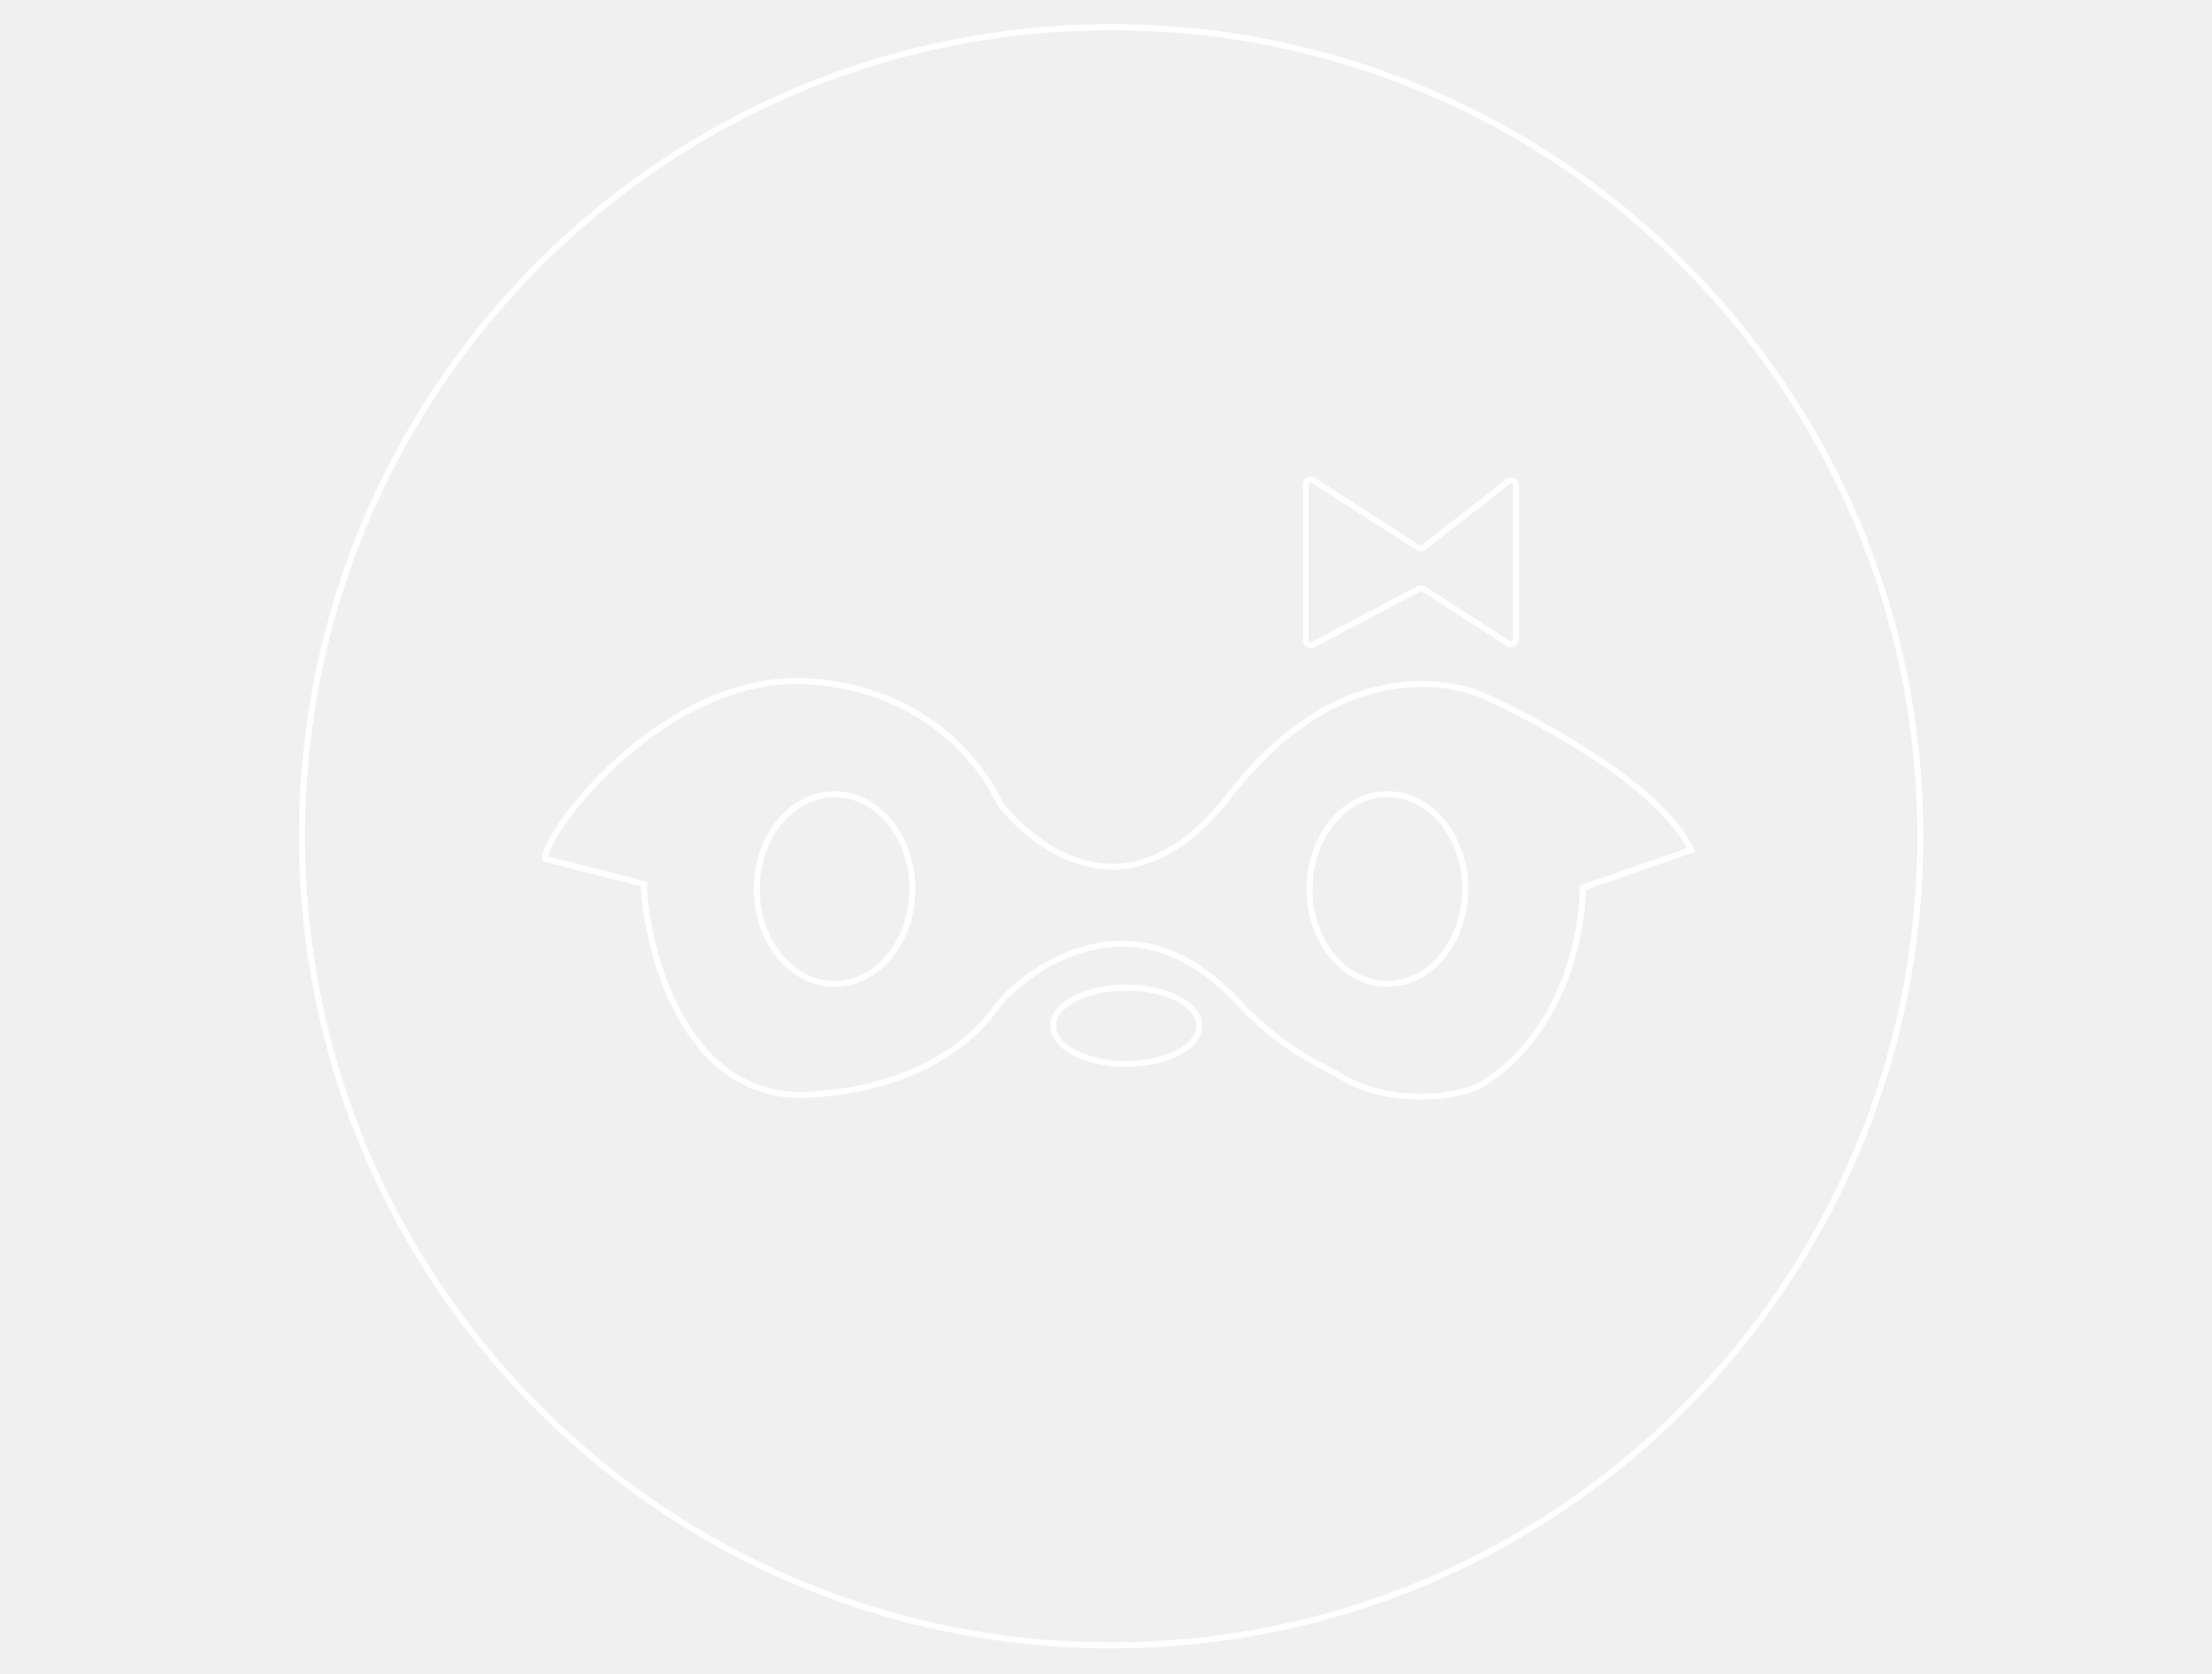
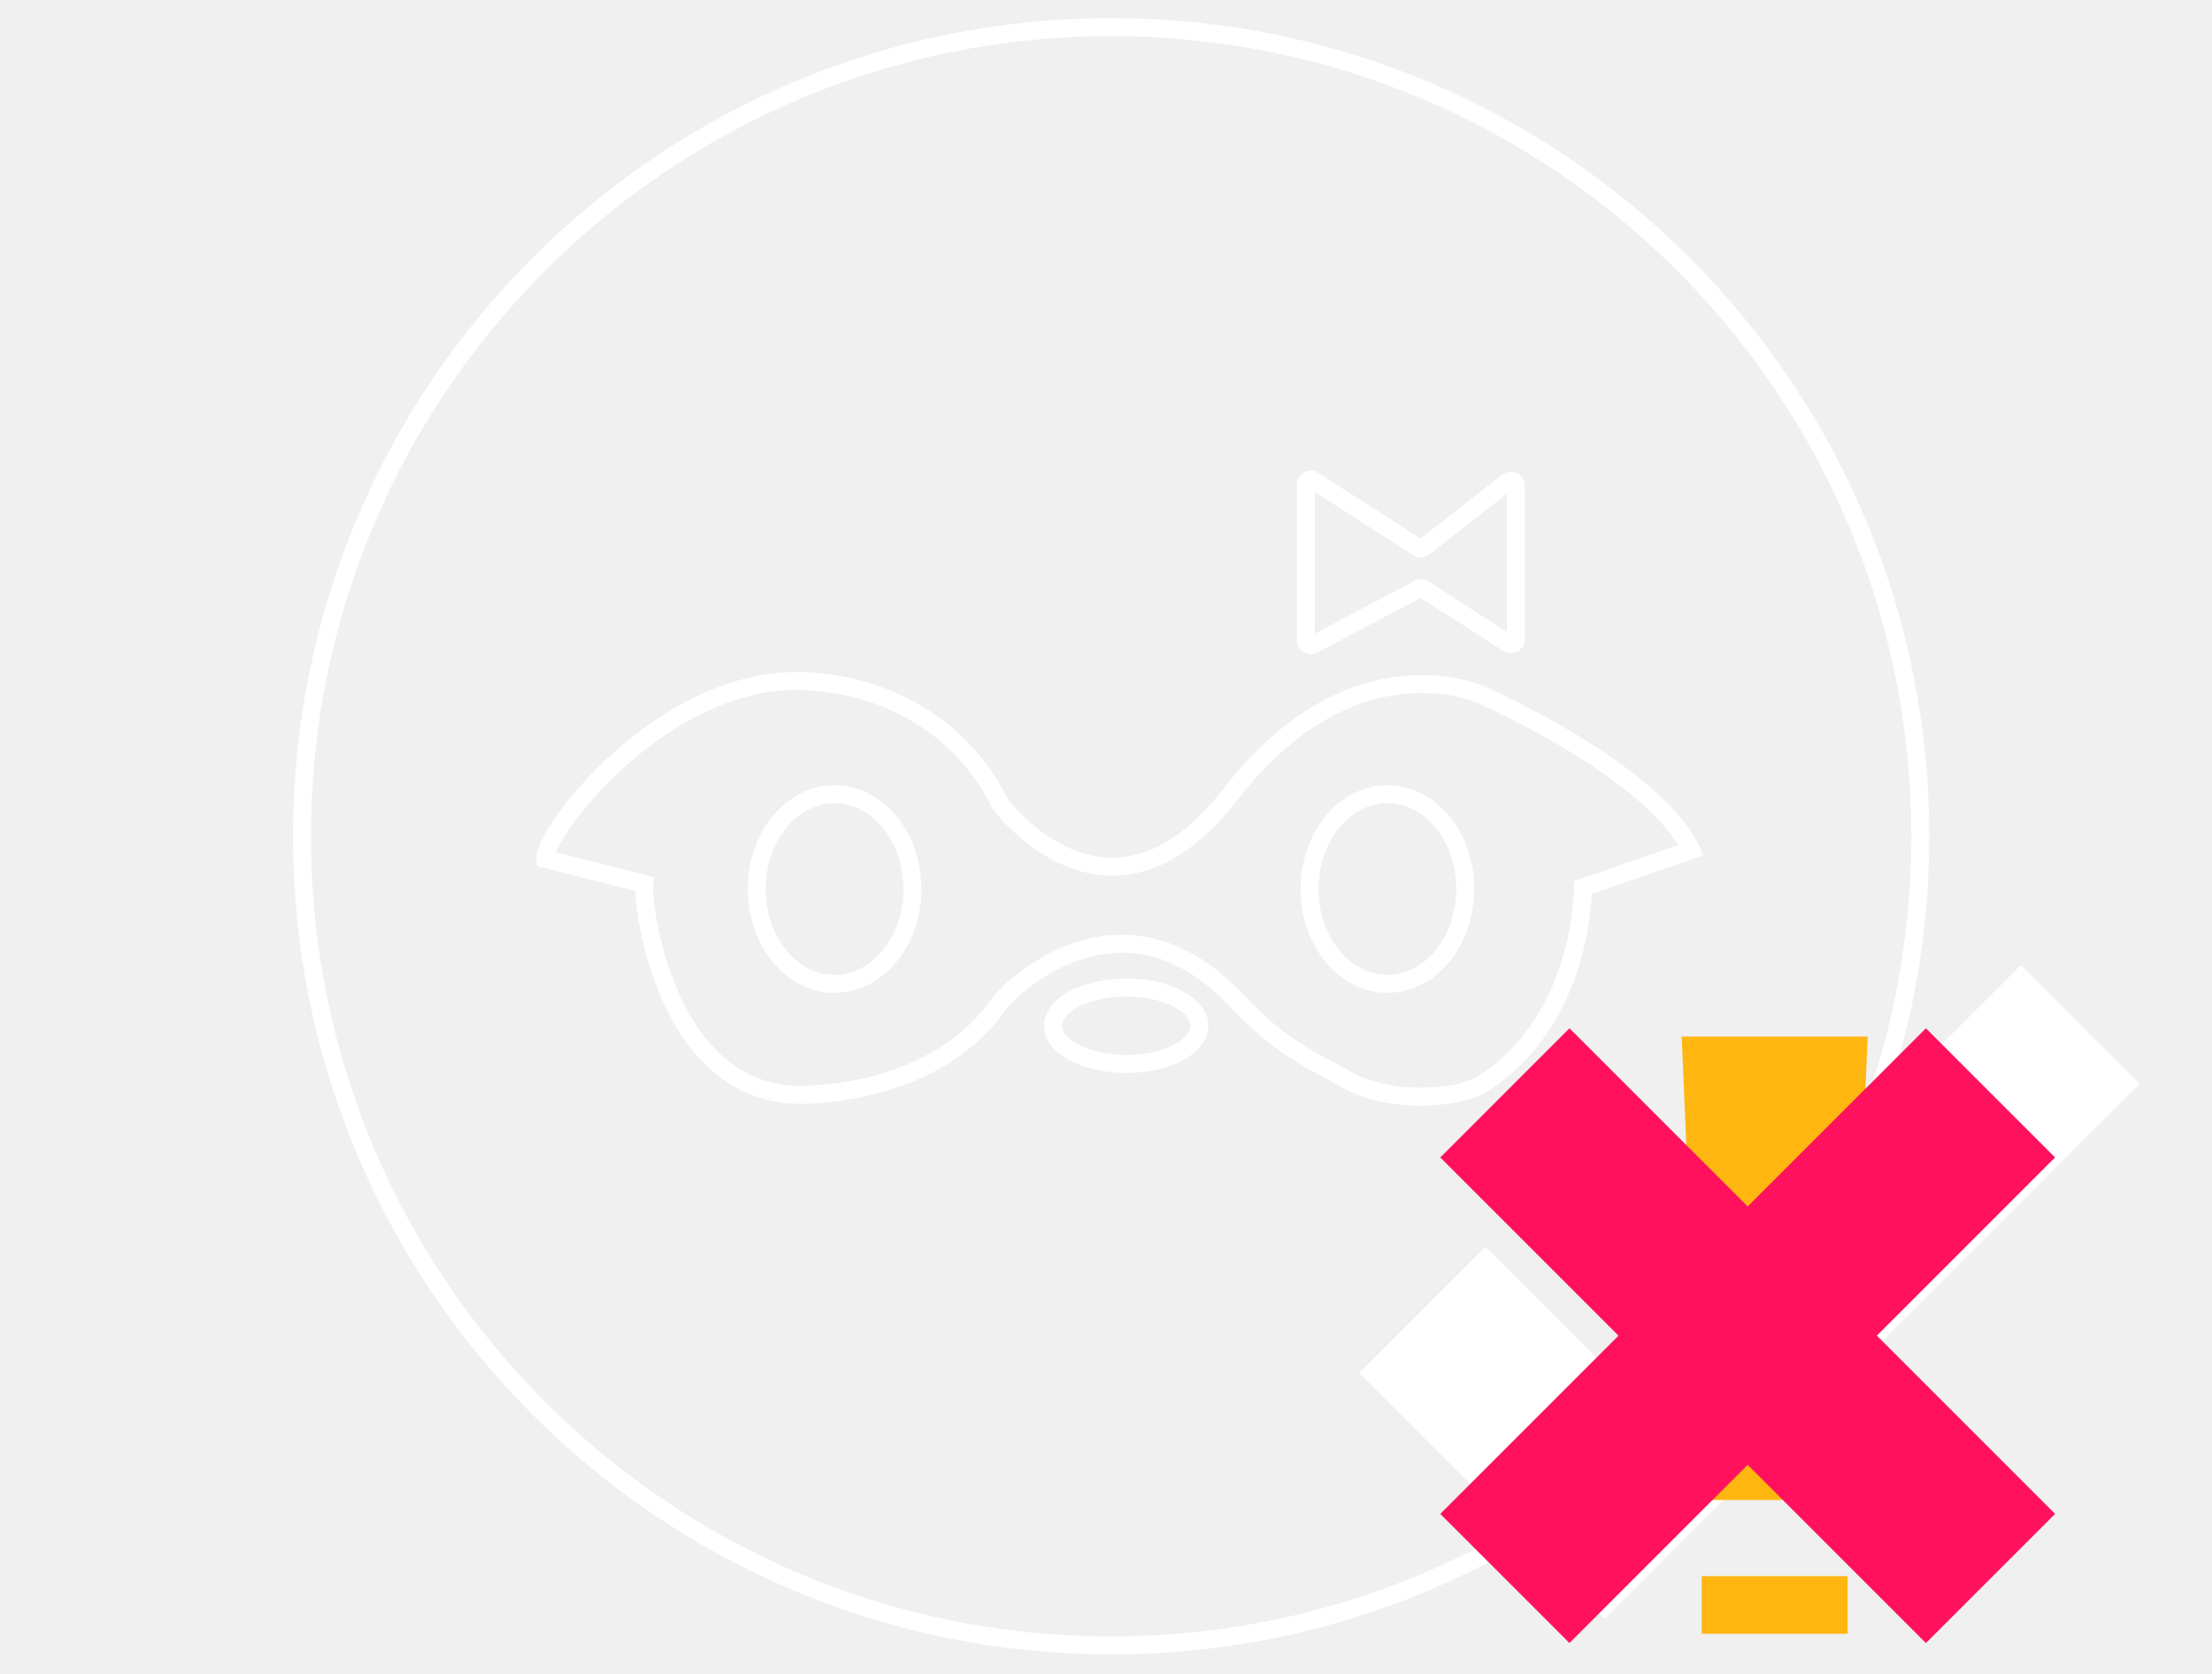
- <svg xmlns="http://www.w3.org/2000/svg" width="370" height="280" viewBox="0 0 370 280">
-   <style>
-     .indicator * {
-       display: none;
-     }
-   </style>
-   <g fill="none" stroke="#fff" stroke-witdh="2">
+ <svg xmlns="http://www.w3.org/2000/svg" class="logo" viewBox="0 0 370 280">
+   <g fill="none" stroke="#fff" stroke-width="3">
    <circle r="135.35" cy="139.885" cx="185.861" />
    <path d="M264.77 148.466s.27 21.683-16.459 32.647c-4.52 2.95-16.133 3.438-22.982-.488-4.927-2.815-10.8-5.035-18.272-13.047-15.376-16.486-30.21-8.121-36.599-2.978a22.956 22.956 0 0 0-4.169 4.385c-2.652 3.628-11.369 13.048-30.86 14.13-24.227 1.354-28.098-32.267-27.665-35.244l-16.54-4.196c-.568-4.034 19.95-31.374 44.206-29.696 24.173 1.678 31.78 20.384 31.78 20.384s18.19 24.85 38.602-1.49c20.383-26.338 41.714-16.755 41.714-16.755s28.83 12.56 35.354 26.068z" />
    <ellipse cx="139.598" cy="148.71" rx="13.021" ry="15.863" />
    <ellipse cx="232.069" cy="148.71" rx="13.021" ry="15.863" />
    <ellipse cx="188.379" cy="171.584" rx="12.236" ry="6.389" />
    <path d="M218.426 81.035v26.068c0 .623.677 1.029 1.218.731l17.65-9.339c.27-.135.596-.135.84.027l14.157 9.123c.541.352 1.272-.054 1.272-.704V81.224c0-.704-.785-1.082-1.353-.65l-14.05 10.991c-.27.217-.677.244-.947.054l-17.514-11.26a.81.81 0 0 0-1.273.676z" />
  </g>
  <g class="indicator">
-     <path class="ok" d="M227.344 229.672l21.13-21.129 21.227 21.226 68.319-68.318 19.858 19.858-89.449 89.449z" fill="#9800ee" />
-     <path class="warning" d="M322.145 172.003l-29.81 29.812-29.812-29.812-21.606 21.607 29.81 29.811-29.81 29.812 21.606 21.606 29.811-29.812 29.811 29.812 21.607-21.606-29.811-29.812 29.811-29.811z" fill="#ff115e" />
-     <path class="error" d="M281.29 173.384l3.348 77.53h24.425l3.347-77.53zm3.348 90.263v9.643h24.425v-9.643z" fill="#ffb611" />
+     <path class="ok" d="M227.344 229.672l21.13-21.129 21.227 21.226 68.319-68.318 19.858 19.858-89.449 89.449z" fill="white" />
+     <path class="warning" d="M281.29 173.384l3.348 77.53h24.425l3.347-77.53zm3.348 90.263v9.643h24.425v-9.643z" fill="#ffb611" />
+     <path class="error" d="M322.145 172.003l-29.81 29.812-29.812-29.812-21.606 21.607 29.81 29.811-29.81 29.812 21.606 21.606 29.811-29.812 29.811 29.812 21.607-21.606-29.811-29.812 29.811-29.811z" fill="#ff115e" />
  </g>
</svg>
